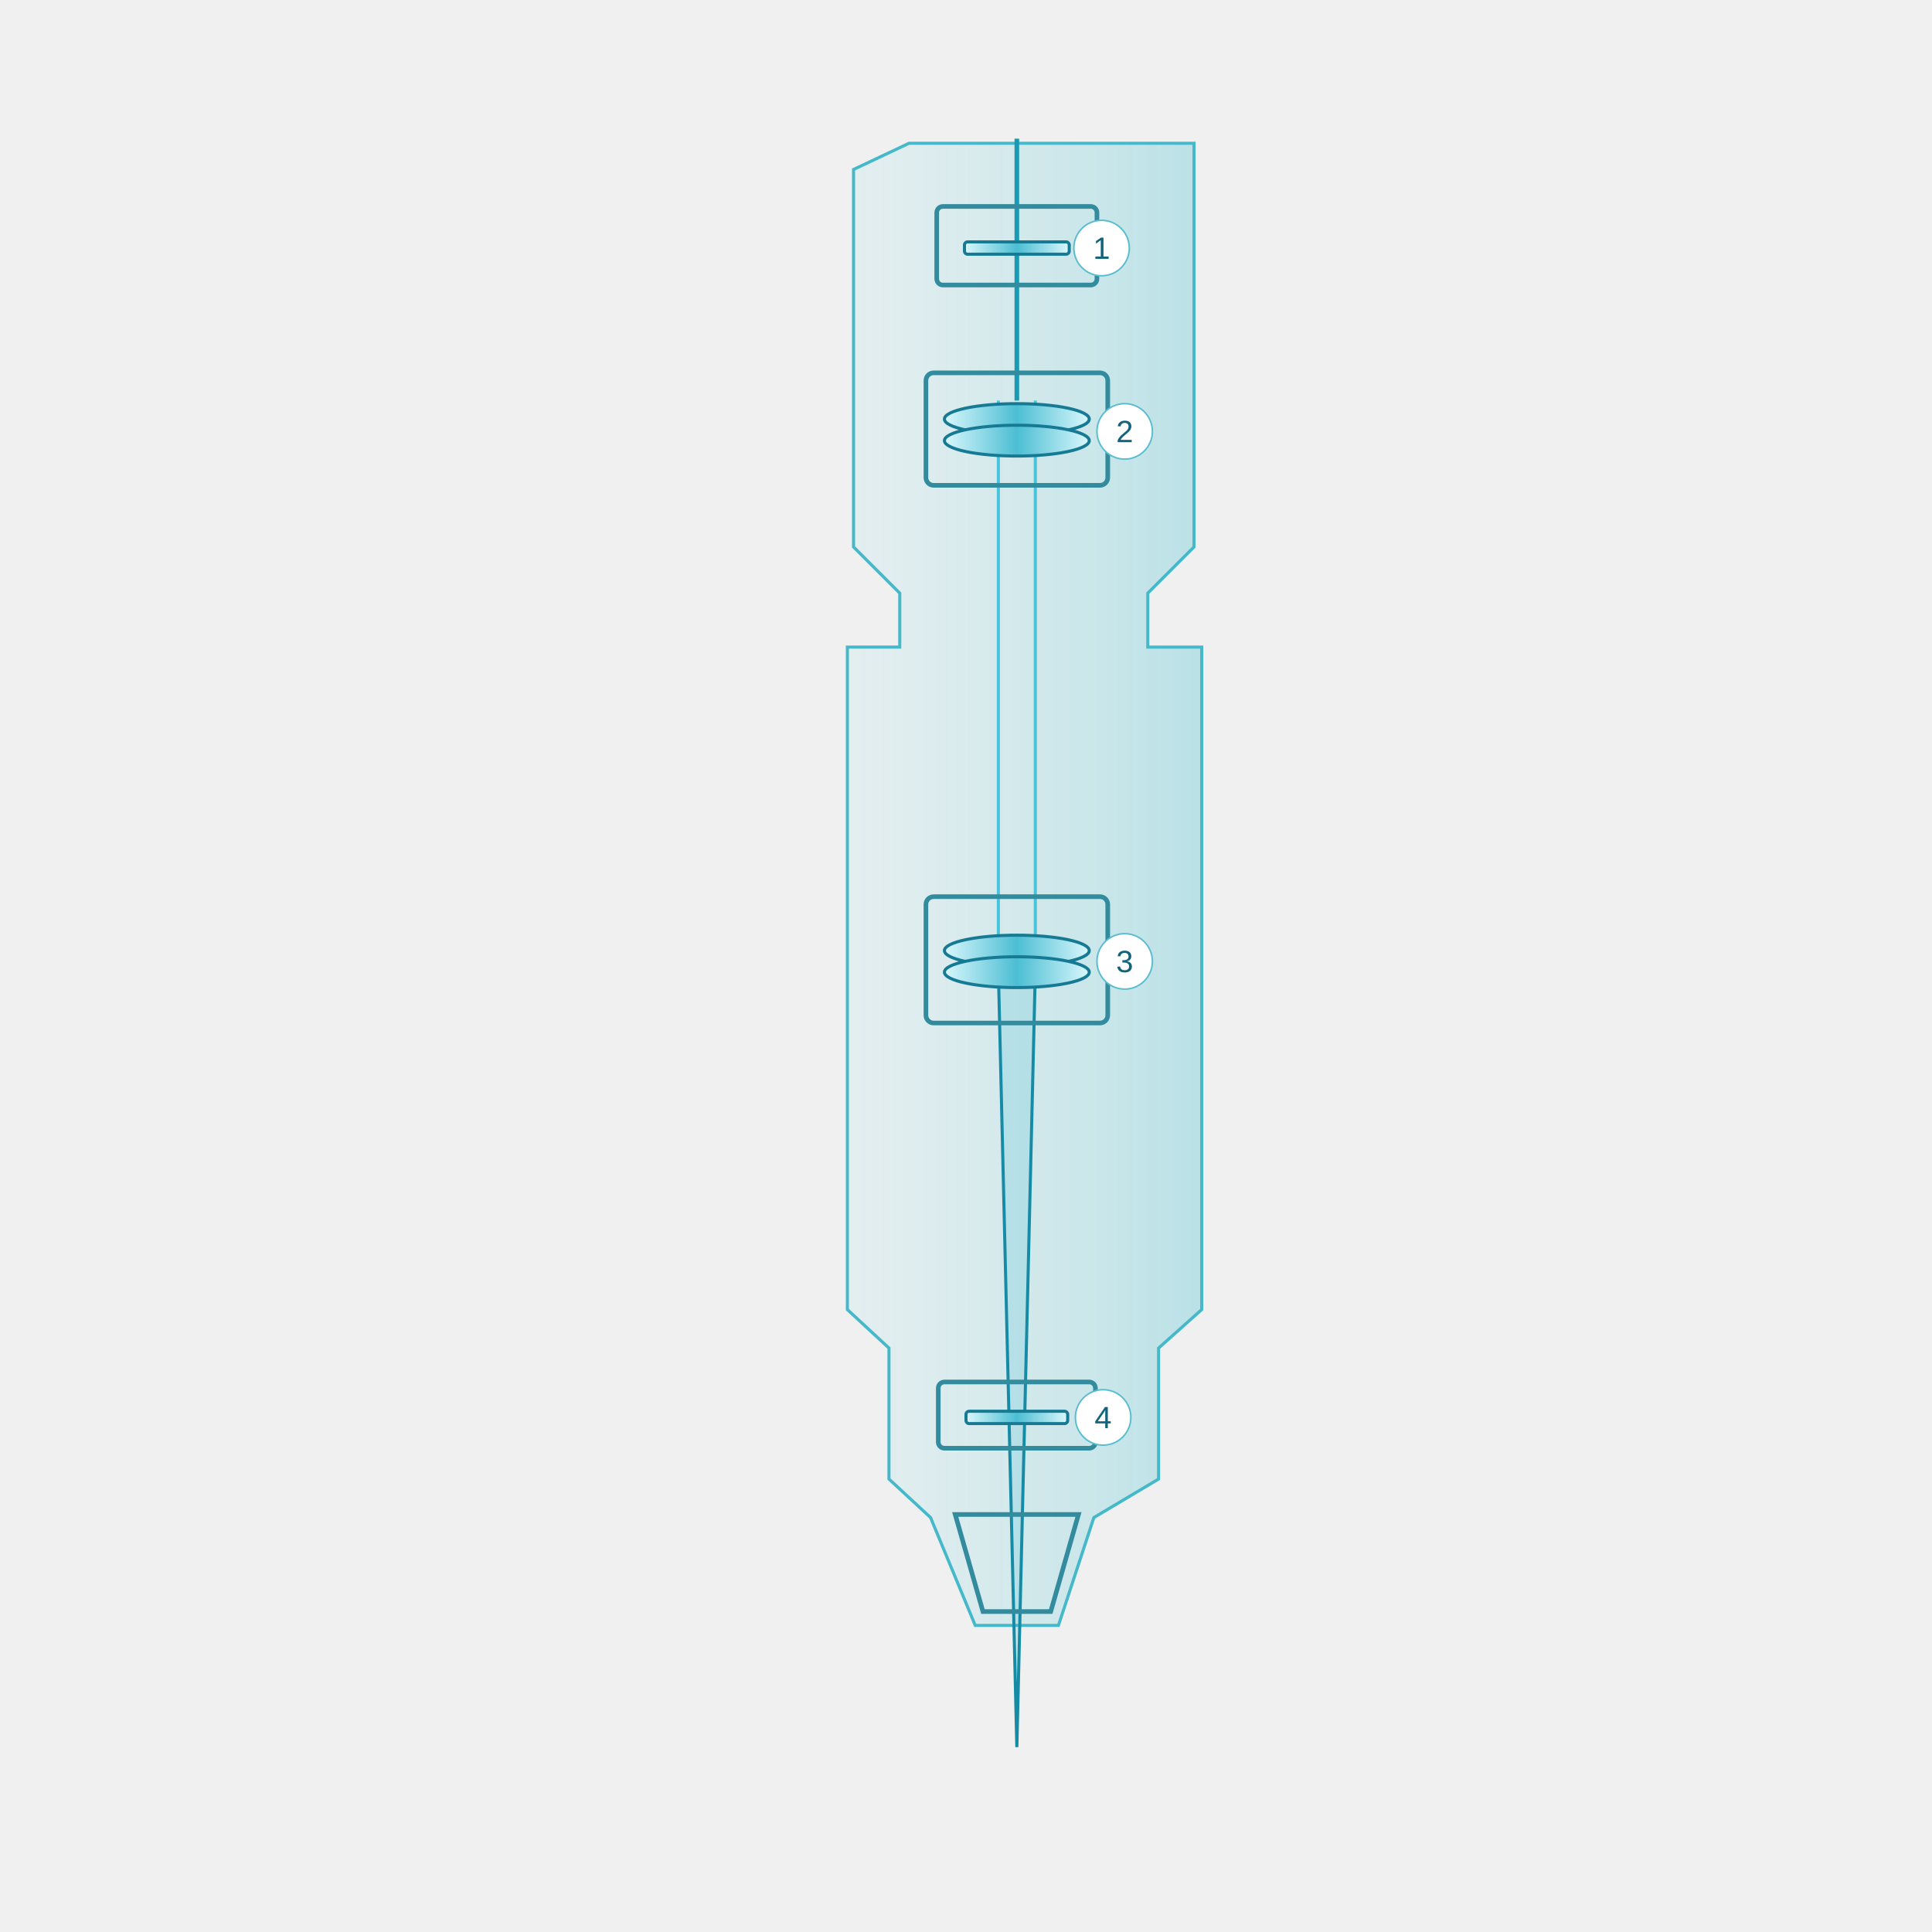
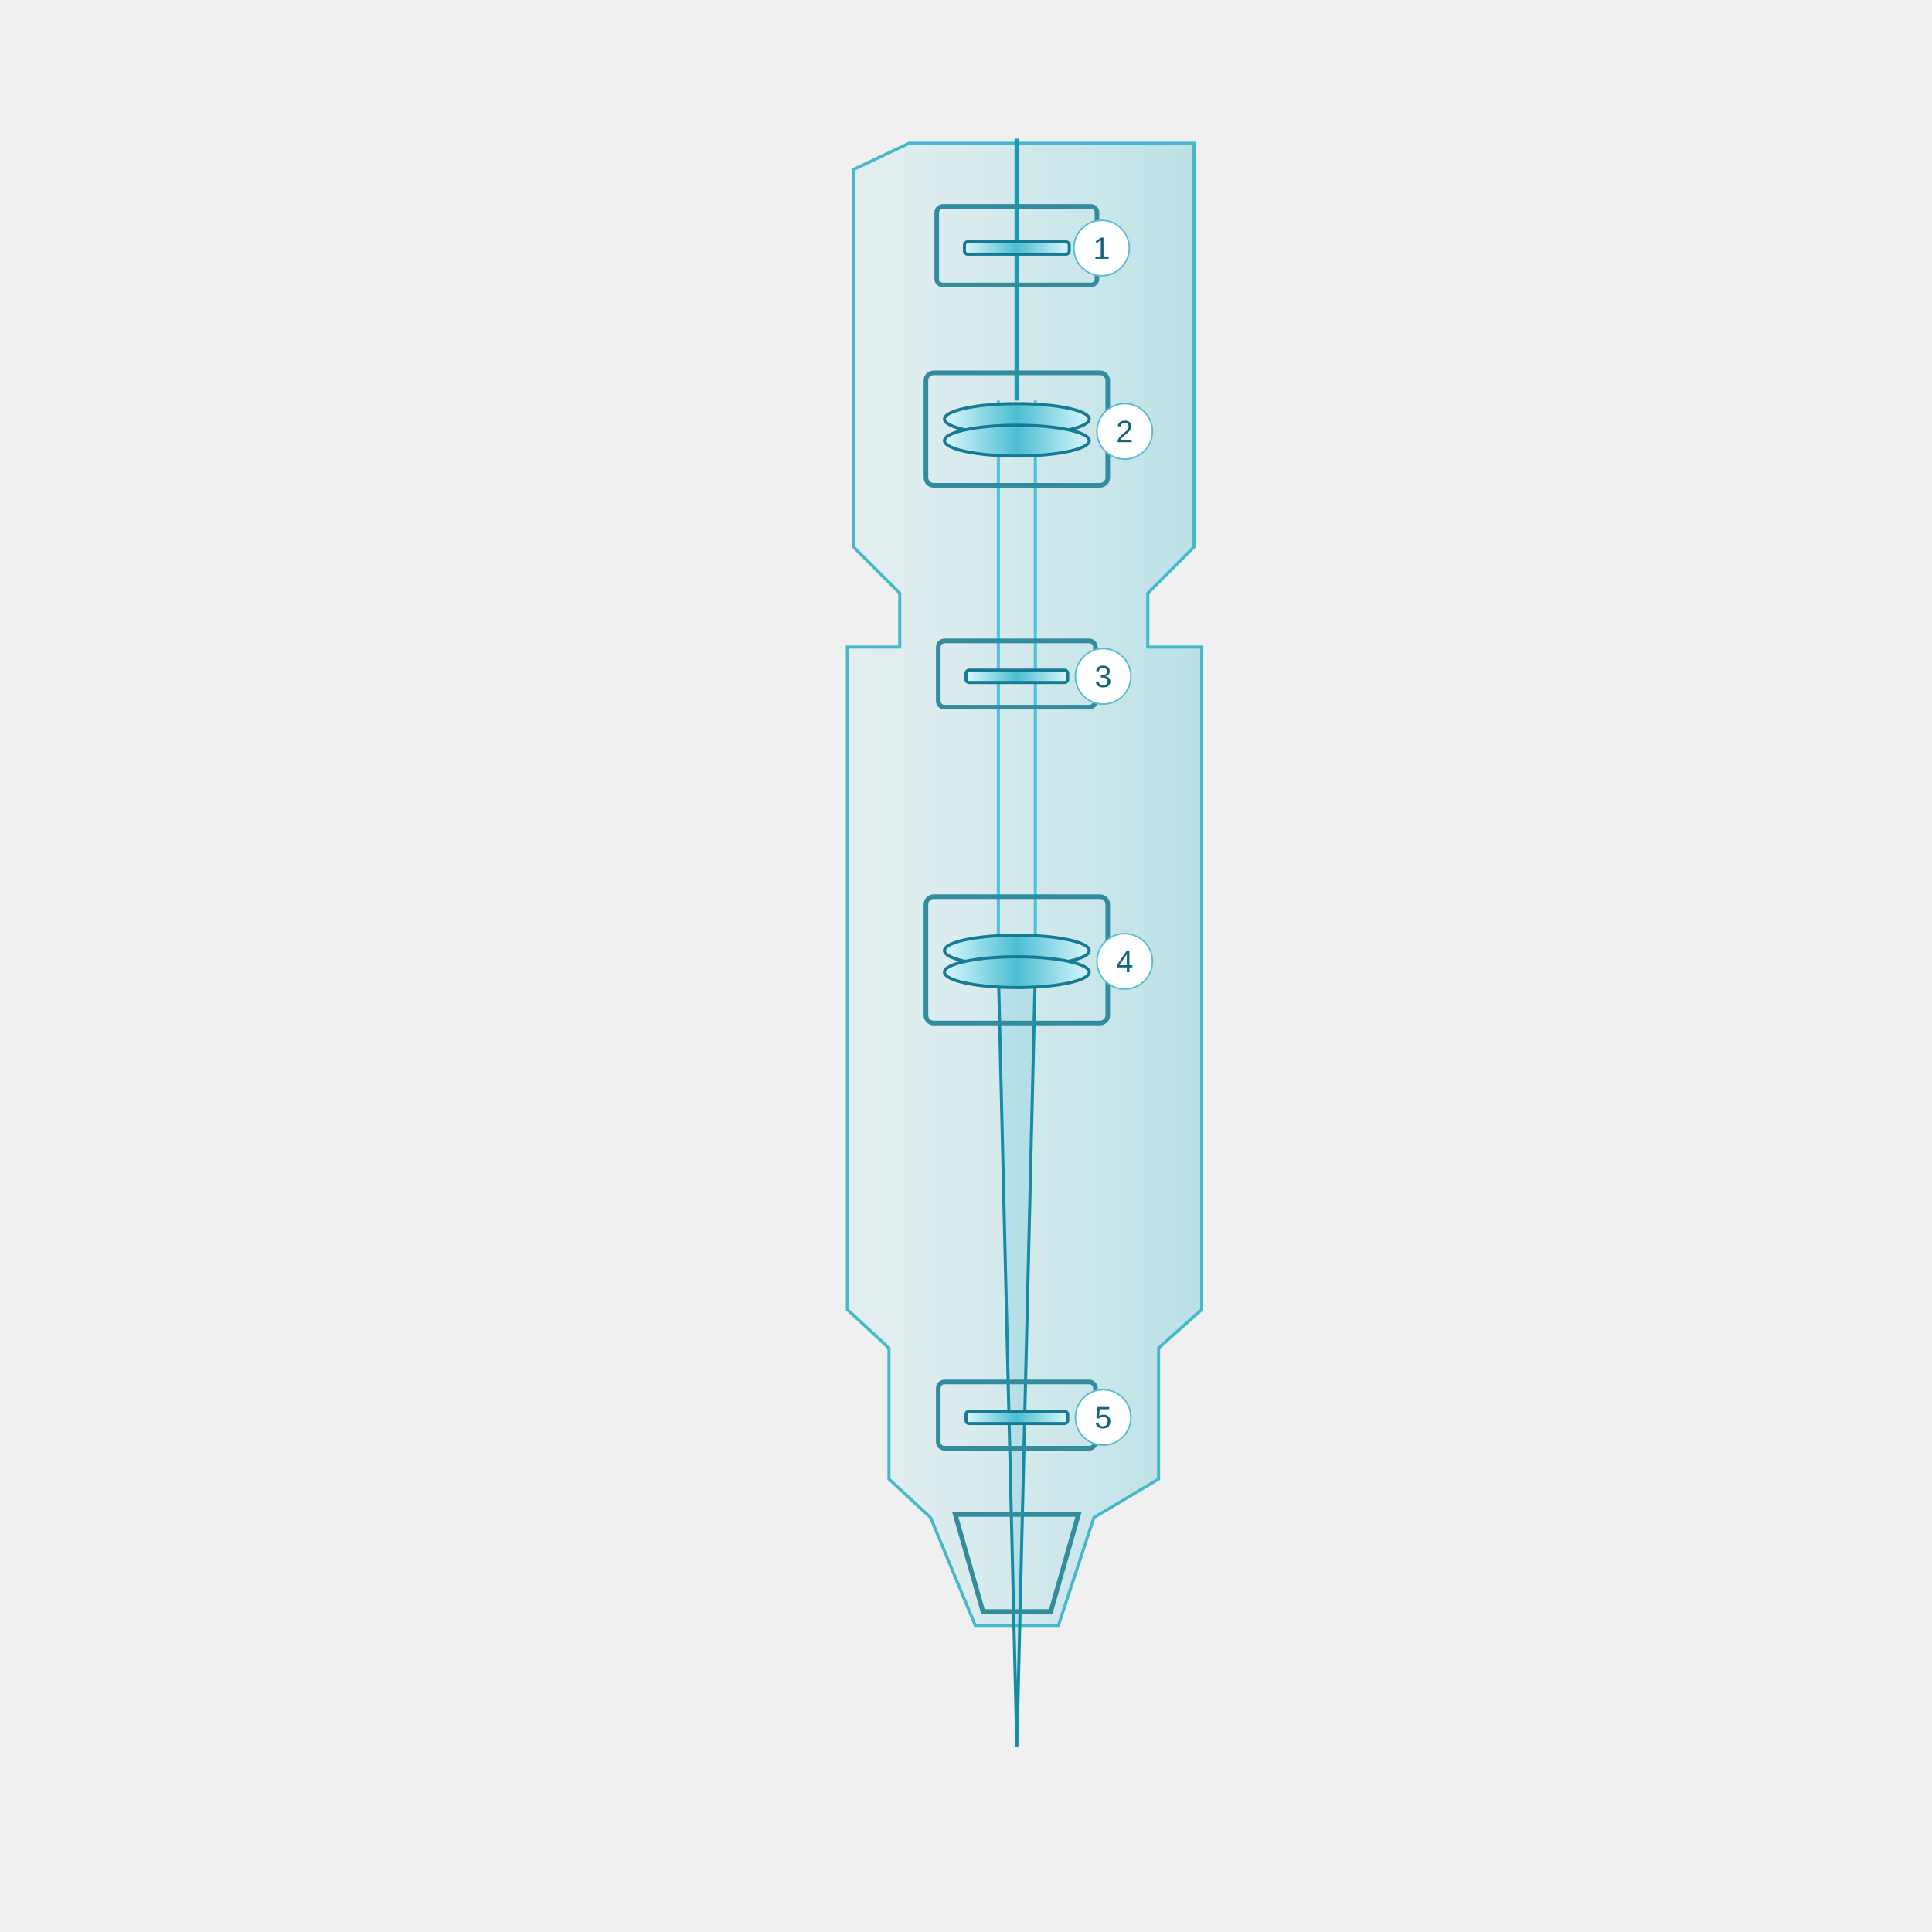
<svg xmlns="http://www.w3.org/2000/svg" viewBox="0 0 1254 1254" role="img" aria-labelledby="title desc">
  <defs>
    <linearGradient id="housing" x1="0" x2="1">
      <stop stop-color="#a2e5ed" stop-opacity=".15" />
      <stop offset="1" stop-color="#2dbacc" stop-opacity=".28" />
    </linearGradient>
    <linearGradient id="glass">
      <stop stop-color="#d9f7fc" />
      <stop offset=".5" stop-color="#4cbed3" />
      <stop offset="1" stop-color="#d9f7fc" />
    </linearGradient>
  </defs>
  <path d="M590 93H775V355L745 385V420H780V850L752 875V960L710 985L687 1055H633L604 985L577 960V875L550 850V420H584V385L554 355V110Z" fill="url(#housing)" stroke="#45b8c9" stroke-width="2" />
  <path d="M660 90V260" stroke="#189ab5" stroke-width="3" />
  <path d="M648 260V625M672 260V625" stroke="#47c4dc" stroke-width="2" fill="none" />
  <path d="M648 630L660 1134L672 630Z" fill="#3dbad5" fill-opacity=".2" stroke="#168ba6" stroke-width="2" />
  <g fill="url(#glass)" stroke="#177a94" stroke-width="2">
    <rect x="626" y="157" width="68" height="8" rx="2" />
    <ellipse cx="660" cy="272" rx="47" ry="10" />
    <ellipse cx="660" cy="286" rx="47" ry="10" />
    <ellipse cx="660" cy="617" rx="47" ry="10" />
    <ellipse cx="660" cy="631" rx="47" ry="10" />
+     <rect x="627" y="435" width="66" height="8" rx="2" />
    <rect x="627" y="916" width="66" height="8" rx="2" />
  </g>
  <g fill="none" stroke="#338b9e" stroke-width="3">
    <rect x="608" y="134" width="104" height="51" rx="4" />
    <rect x="601" y="242" width="118" height="73" rx="5" />
+     <rect x="609" y="416" width="102" height="43" rx="4" />
    <rect x="601" y="582" width="118" height="82" rx="5" />
    <rect x="609" y="897" width="102" height="43" rx="4" />
    <path d="M620 983H700L682 1046H638Z" />
  </g>
  <g font-family="Tahoma,Arial" font-size="20" fill="#11647b" text-anchor="middle">
    <g>
      <circle cx="715" cy="161" r="18" fill="white" stroke="#58bdce" />
      <text x="715" y="168">1</text>
    </g>
    <g>
      <circle cx="730" cy="280" r="18" fill="white" stroke="#58bdce" />
      <text x="730" y="287">2</text>
    </g>
    <g>
      <circle cx="730" cy="624" r="18" fill="white" stroke="#58bdce" />
-       <text x="730" y="631">3</text>
+       <text x="730" y="631">4</text>
    </g>
    <g>
      <circle cx="716" cy="920" r="18" fill="white" stroke="#58bdce" />
-       <text x="716" y="927">4</text>
+       <text x="716" y="927">5</text>
+     </g>
+     <g>
+       <circle cx="716" cy="439" r="18" fill="white" stroke="#58bdce" />
+       <text x="716" y="446">3</text>
    </g>
  </g>
</svg>
